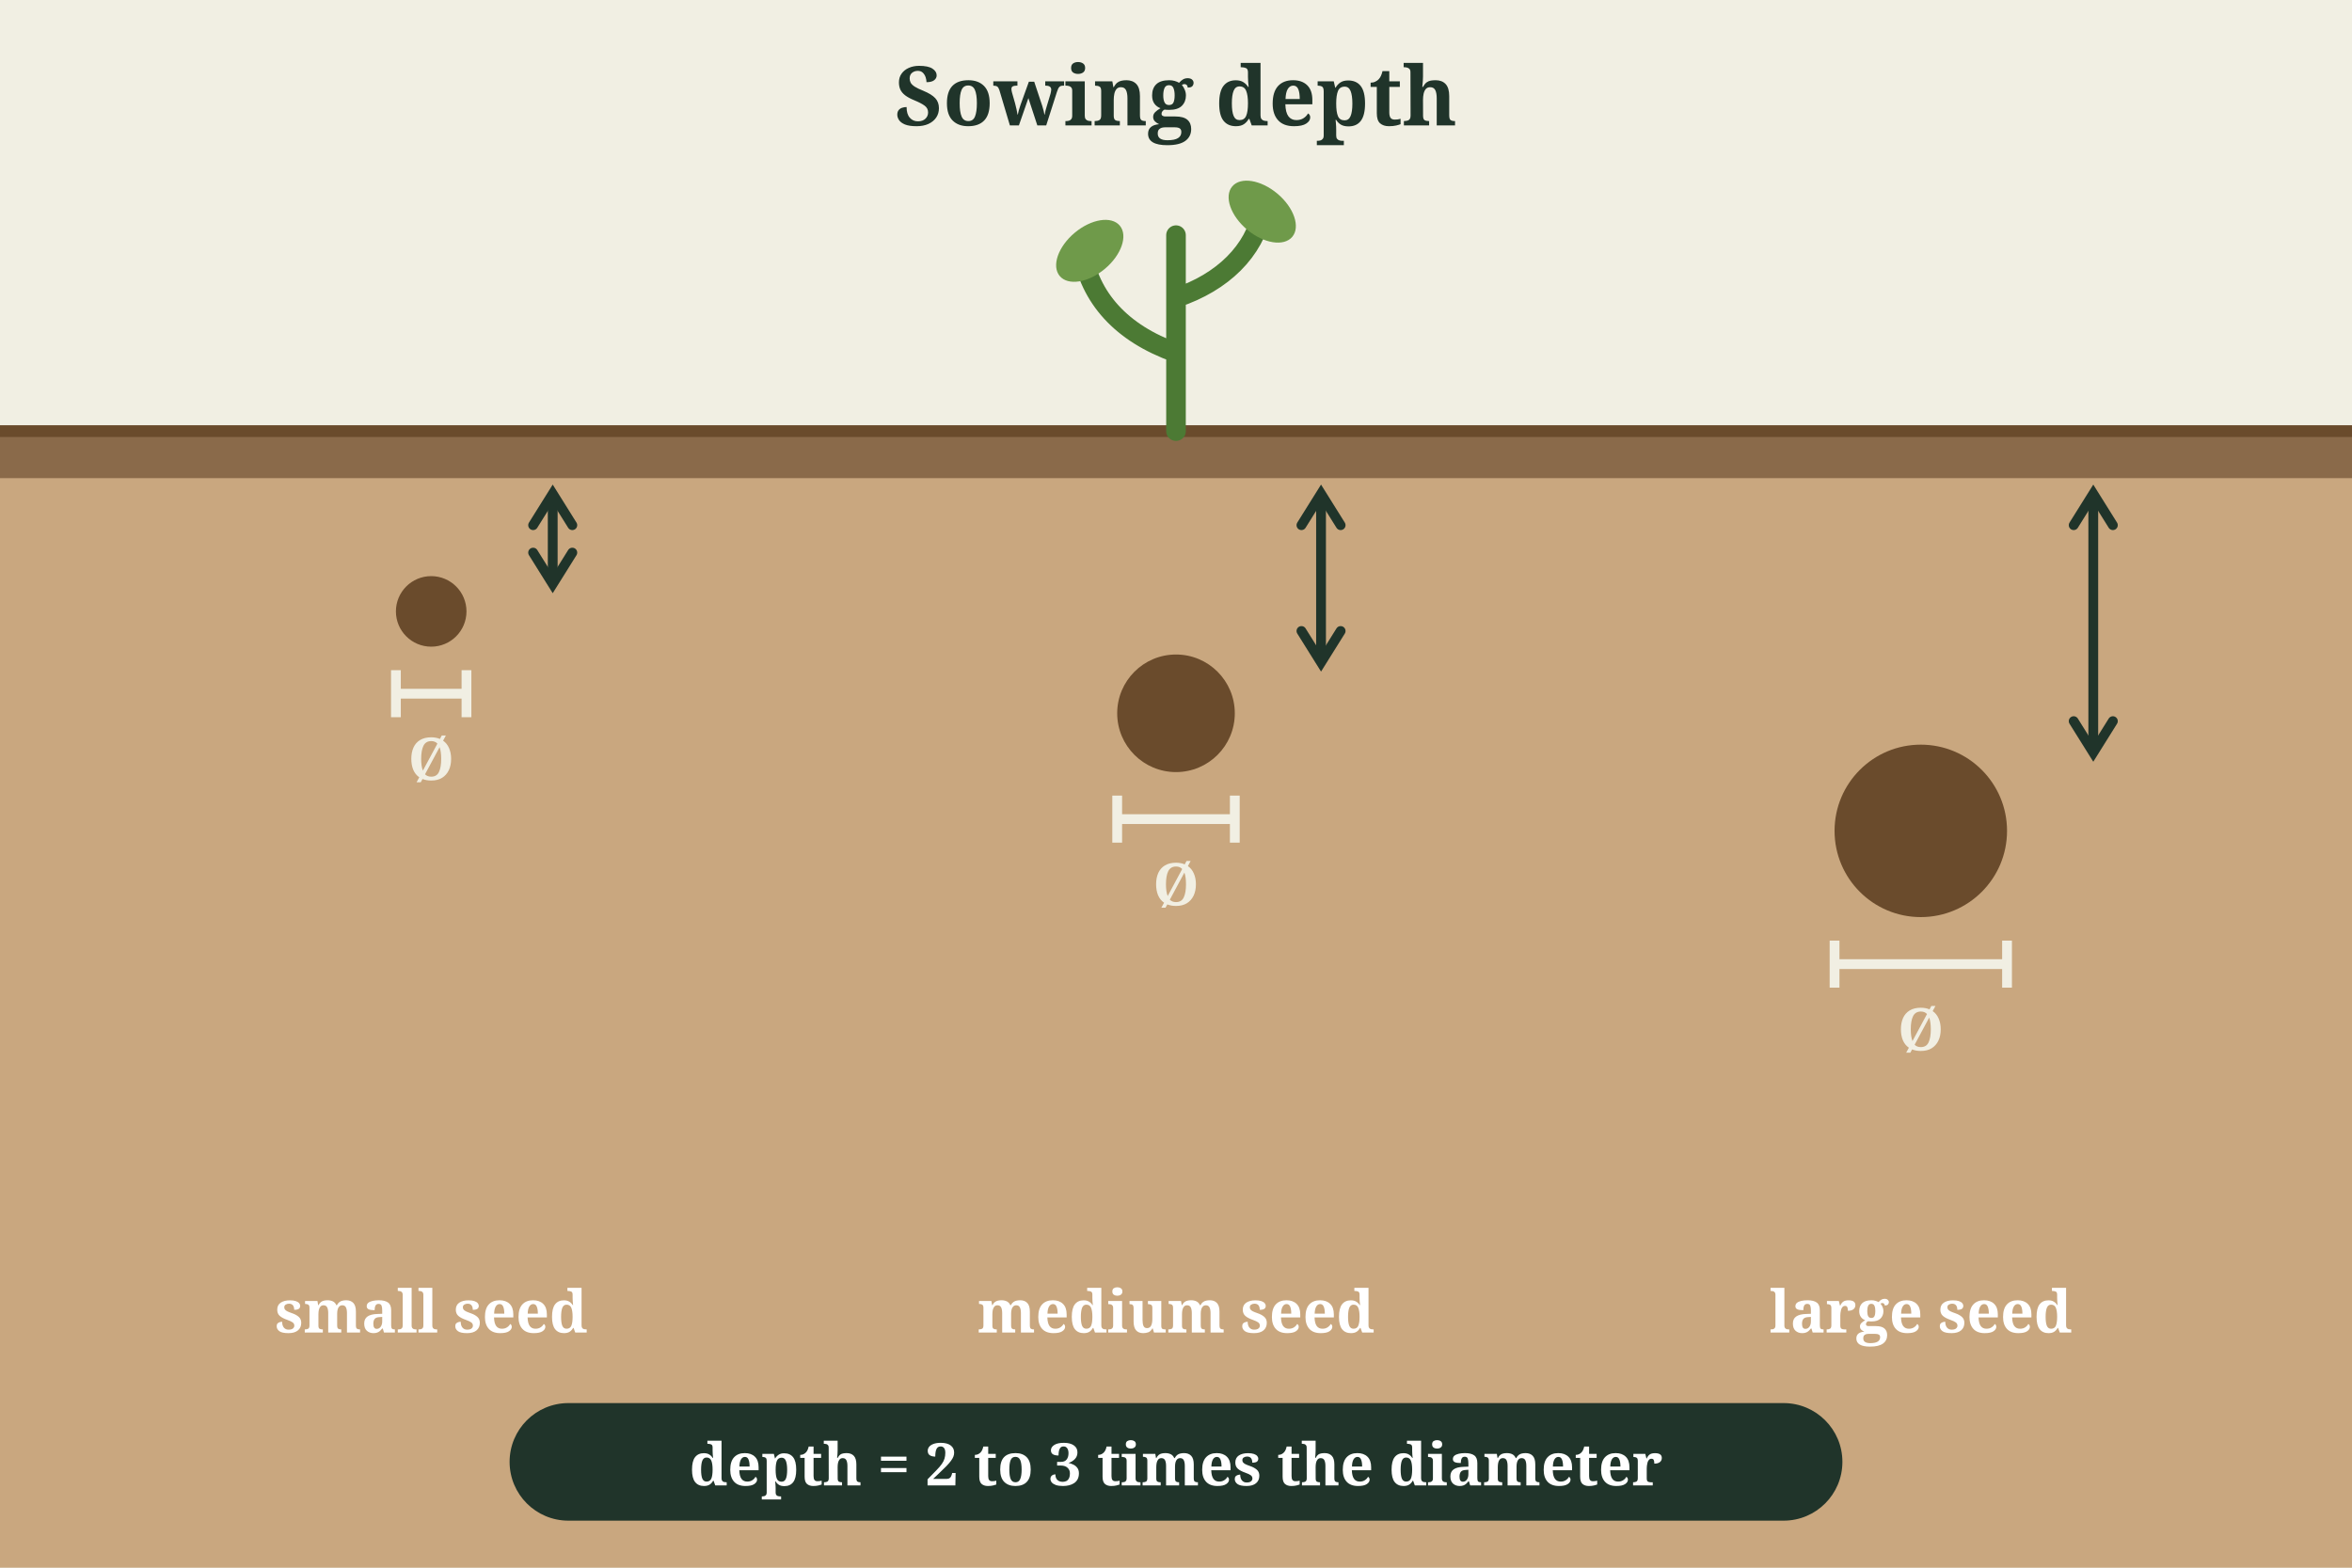
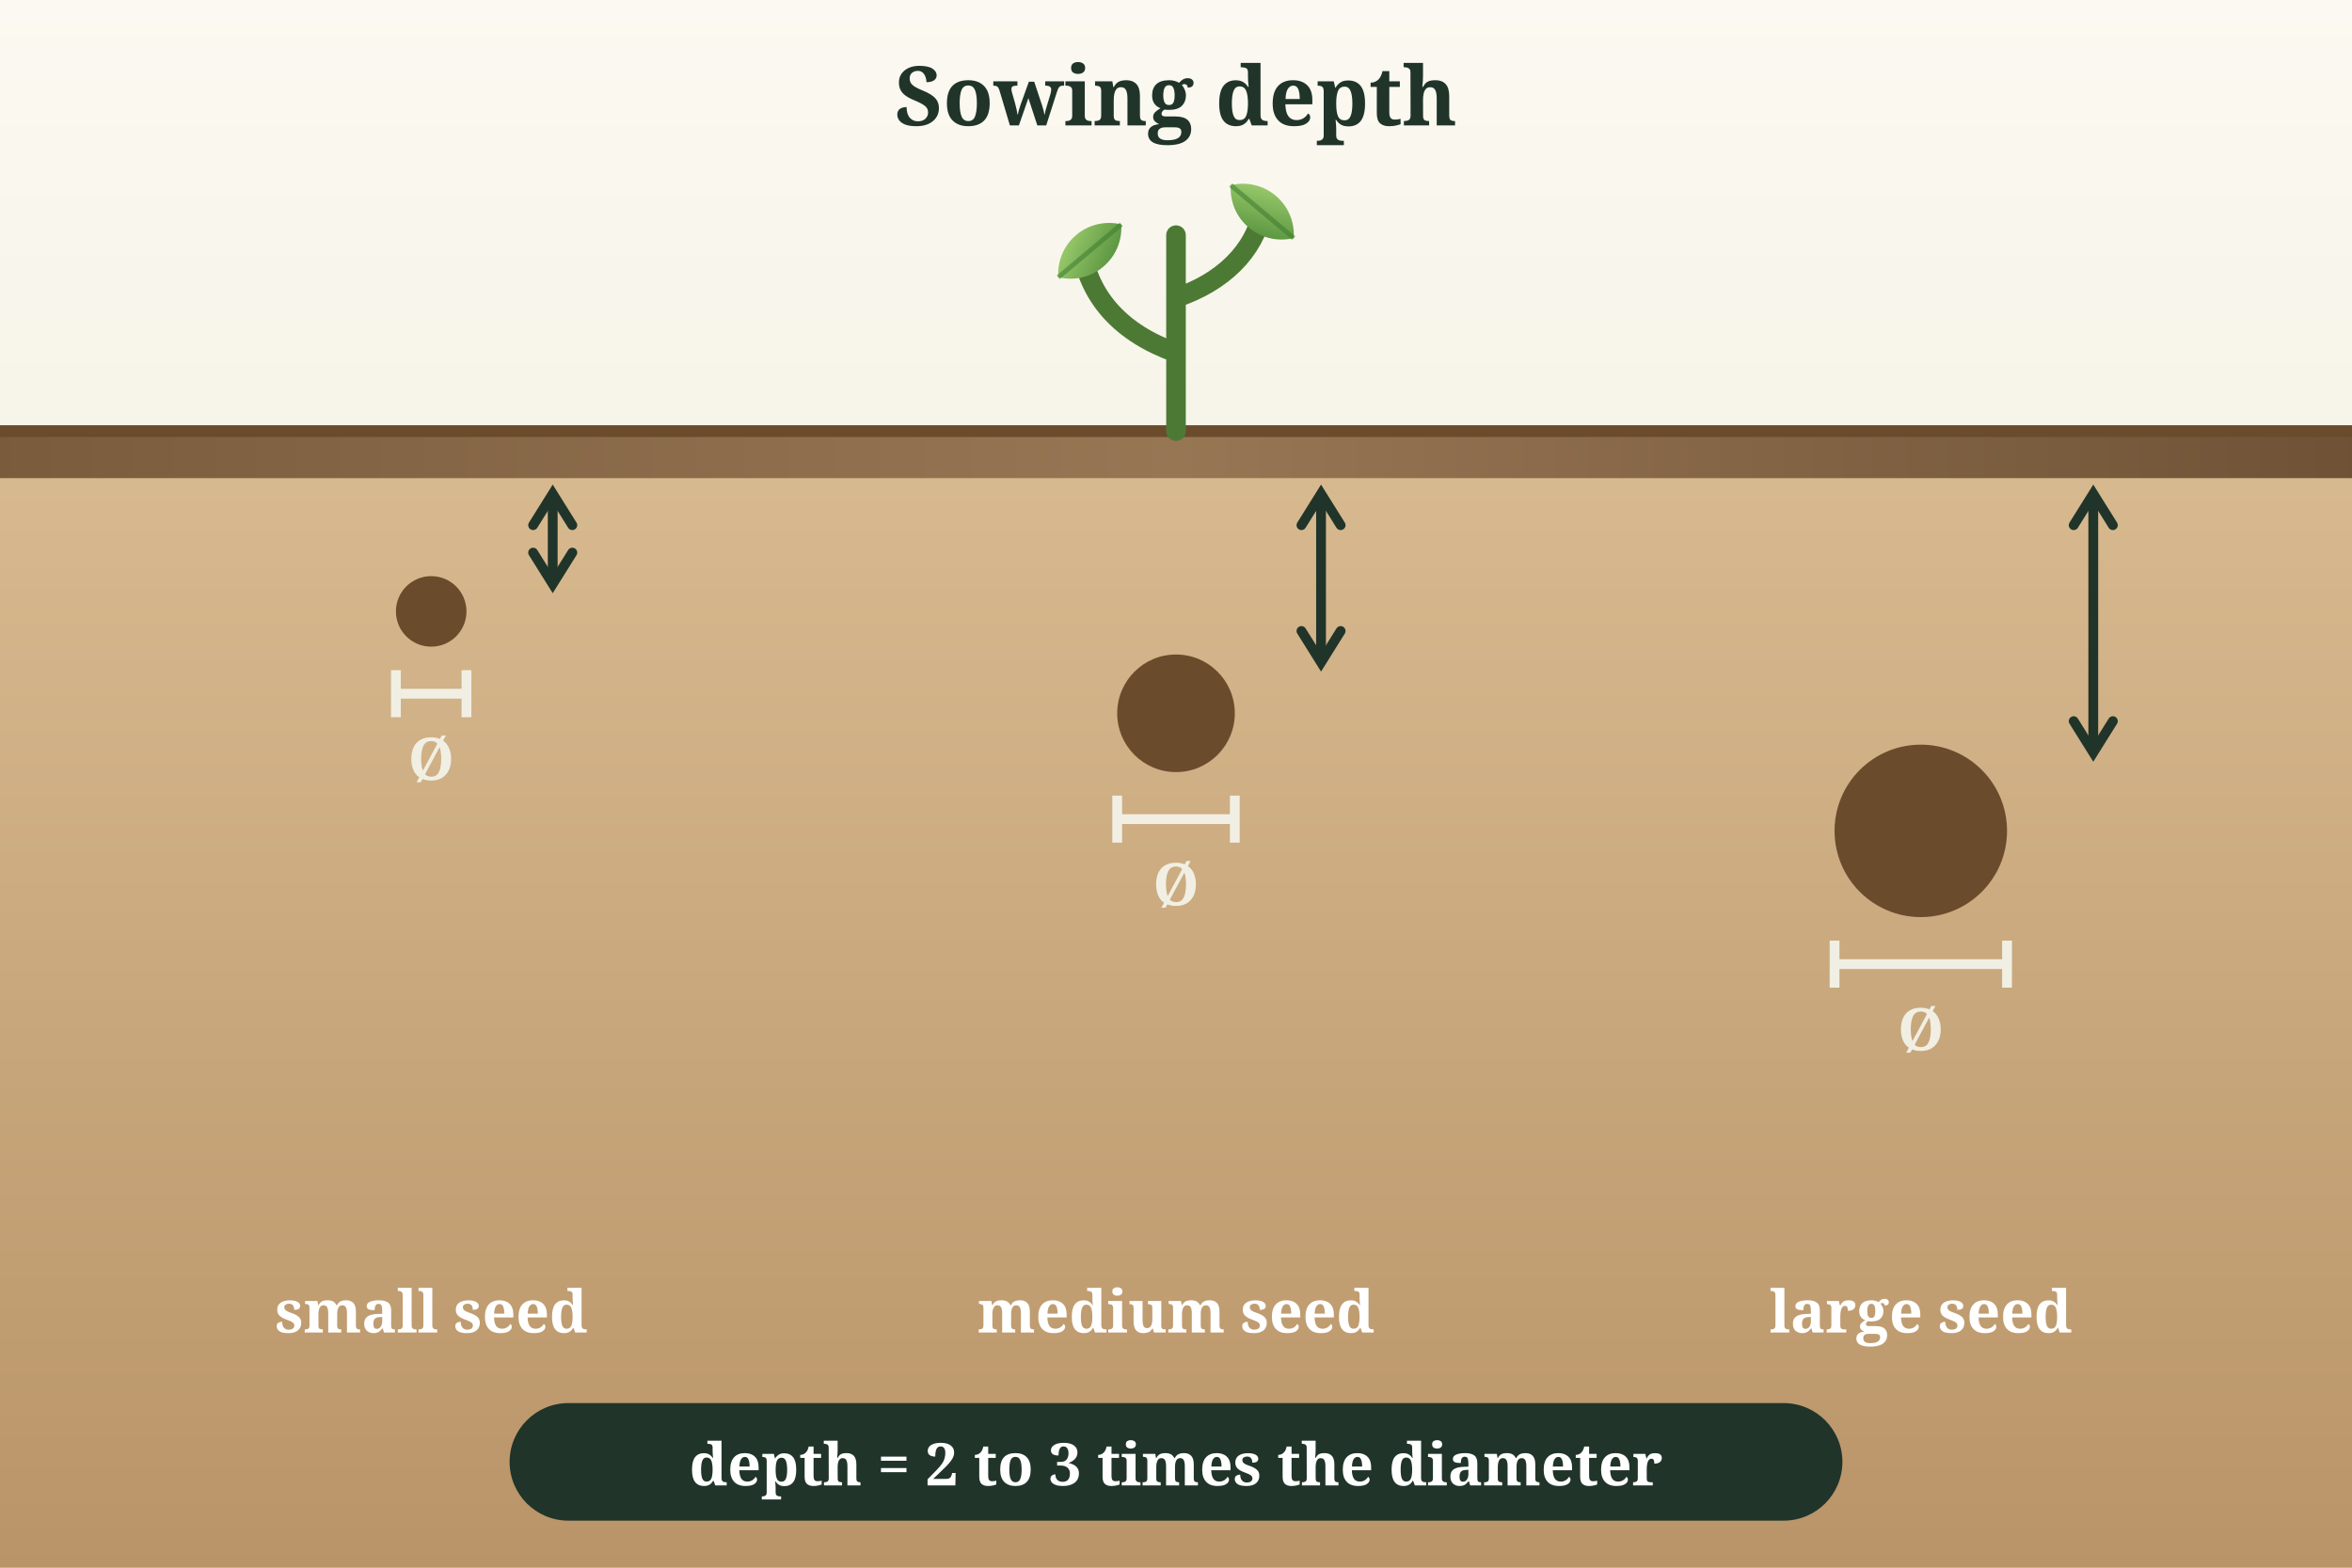
<svg xmlns="http://www.w3.org/2000/svg" viewBox="0 0 600 400" role="img" font-family="Georgia, serif">
-   <rect width="600" height="400" fill="#f1efe3" />
+   <defs>
+     <linearGradient id="gBg" x1="0" y1="0" x2="0" y2="1">
+       <stop offset="0" stop-color="#fbf9f1" />
+       <stop offset="1" stop-color="#ece7d6" />
+     </linearGradient>
+     <linearGradient id="gSolo" x1="0" y1="0" x2="0" y2="1">
+       <stop offset="0" stop-color="#d9bb91" />
+       <stop offset="1" stop-color="#b99468" />
+     </linearGradient>
+     <linearGradient id="gMadeira" x1="0" y1="0" x2="1" y2="0">
+       <stop offset="0" stop-color="#7a5c3d" />
+       <stop offset=".5" stop-color="#977654" />
+       <stop offset="1" stop-color="#6f5236" />
+     </linearGradient>
+     <linearGradient id="gComp" x1="0" y1="0" x2="0" y2="1">
+       <stop offset="0" stop-color="#5d4731" />
+       <stop offset="1" stop-color="#3b2d1f" />
+     </linearGradient>
+     <linearGradient id="gFolha" x1="0" y1="0" x2="1" y2="1">
+       <stop offset="0" stop-color="#a6d474" />
+       <stop offset="1" stop-color="#4d8a37" />
+     </linearGradient>
+     <pattern id="gTex" width="22" height="22" patternUnits="userSpaceOnUse">
+       <circle cx="4" cy="5" r="1.3" fill="#fff" opacity=".16" />
+       <circle cx="15" cy="11" r="1.6" fill="#5a3f26" opacity=".12" />
+       <circle cx="9" cy="18" r="1.1" fill="#fff" opacity=".12" />
+       <circle cx="19" cy="3" r="1" fill="#5a3f26" opacity=".10" />
+     </pattern>
+     <filter id="sombra" x="-10%" y="-10%" width="125%" height="135%">
+       <feDropShadow dx="0" dy="3" stdDeviation="3.2" flood-color="#2f2a1c" flood-opacity=".20" />
+     </filter>
+   </defs>
+   <rect width="600" height="400" fill="url(#gBg)" />
  <text x="300" y="32" font-size="21" font-weight="700" fill="#20342a" text-anchor="middle">Sowing depth</text>
-   <rect y="110" width="600" height="290" fill="#c9a77f" />
-   <rect y="110" width="600" height="12" fill="#8a6a4a" />
+   <rect y="110" width="600" height="290" fill="url(#gSolo)" />
+   <rect y="110" width="600" height="12" fill="url(#gMadeira)" />
  <path d="M0 110h600" stroke="#6a4b2c" stroke-width="3" />
  <circle cx="110" cy="156" r="9" fill="#6a4b2c" />
  <path d="M101 177h18M101 171v12M119 171v12" fill="none" stroke="#f1efe3" stroke-width="2.5" />
  <text x="110" y="199" font-size="15" font-weight="700" fill="#f1efe3" text-anchor="middle">Ø</text>
  <path d="M141 126V149" stroke="#20342a" stroke-width="2.5" />
  <path d="M136 134l5-8 5 8M136 141l5 8 5-8" fill="none" stroke="#20342a" stroke-width="2.5" stroke-linecap="round" />
  <circle cx="300" cy="182" r="15" fill="#6a4b2c" />
  <path d="M285 209h30M285 203v12M315 203v12" fill="none" stroke="#f1efe3" stroke-width="2.5" />
  <text x="300" y="231" font-size="15" font-weight="700" fill="#f1efe3" text-anchor="middle">Ø</text>
  <path d="M337 126V169" stroke="#20342a" stroke-width="2.5" />
  <path d="M332 134l5-8 5 8M332 161l5 8 5-8" fill="none" stroke="#20342a" stroke-width="2.5" stroke-linecap="round" />
  <circle cx="490" cy="212" r="22" fill="#6a4b2c" />
  <path d="M468 246h44M468 240v12M512 240v12" fill="none" stroke="#f1efe3" stroke-width="2.5" />
  <text x="490" y="268" font-size="15" font-weight="700" fill="#f1efe3" text-anchor="middle">Ø</text>
  <path d="M534 126V192" stroke="#20342a" stroke-width="2.5" />
  <path d="M529 134l5-8 5 8M529 184l5 8 5-8" fill="none" stroke="#20342a" stroke-width="2.5" stroke-linecap="round" />
  <text x="110" y="340" font-size="15" font-weight="600" fill="#fff" text-anchor="middle">small seed</text>
  <text x="300" y="340" font-size="15" font-weight="600" fill="#fff" text-anchor="middle">medium seed</text>
  <text x="490" y="340" font-size="15" font-weight="600" fill="#fff" text-anchor="middle">large seed</text>
  <g fill="none" stroke="#4c7a34" stroke-width="5" stroke-linecap="round">
    <path d="M300 110v-50M300 90c-14-5-22-14-24-26M300 76c12-4 20-12 22-22" />
  </g>
  <g fill="#6f9a4a">
-     <ellipse cx="278" cy="64" rx="10" ry="6" transform="rotate(-40 278 64)" />
-     <ellipse cx="322" cy="54" rx="10" ry="6" transform="rotate(40 322 54)" />
+     <g transform="translate(278 64) rotate(-40)">
+       <path d="M-10.5 0C-5.2 -7.1 5.2 -7.1 10.5 0C5.2 7.1 -5.2 7.1 -10.5 0Z" fill="url(#gFolha)" />
+       <path d="M-10.5 0H10.5" stroke="#3d7a2e" stroke-width="1.2" opacity=".55" />
+     </g>
+     <g transform="translate(322 54) rotate(40)">
+       <path d="M-10.5 0C-5.2 -7.1 5.2 -7.1 10.5 0C5.2 7.1 -5.2 7.1 -10.5 0Z" fill="url(#gFolha)" />
+       <path d="M-10.5 0H10.5" stroke="#3d7a2e" stroke-width="1.2" opacity=".55" />
+     </g>
  </g>
  <rect x="130" y="358" width="340" height="30" rx="15" fill="#20342a" />
  <text x="300" y="379" font-size="15" font-weight="700" fill="#fff" text-anchor="middle">depth = 2 to 3 times the diameter</text>
</svg>
